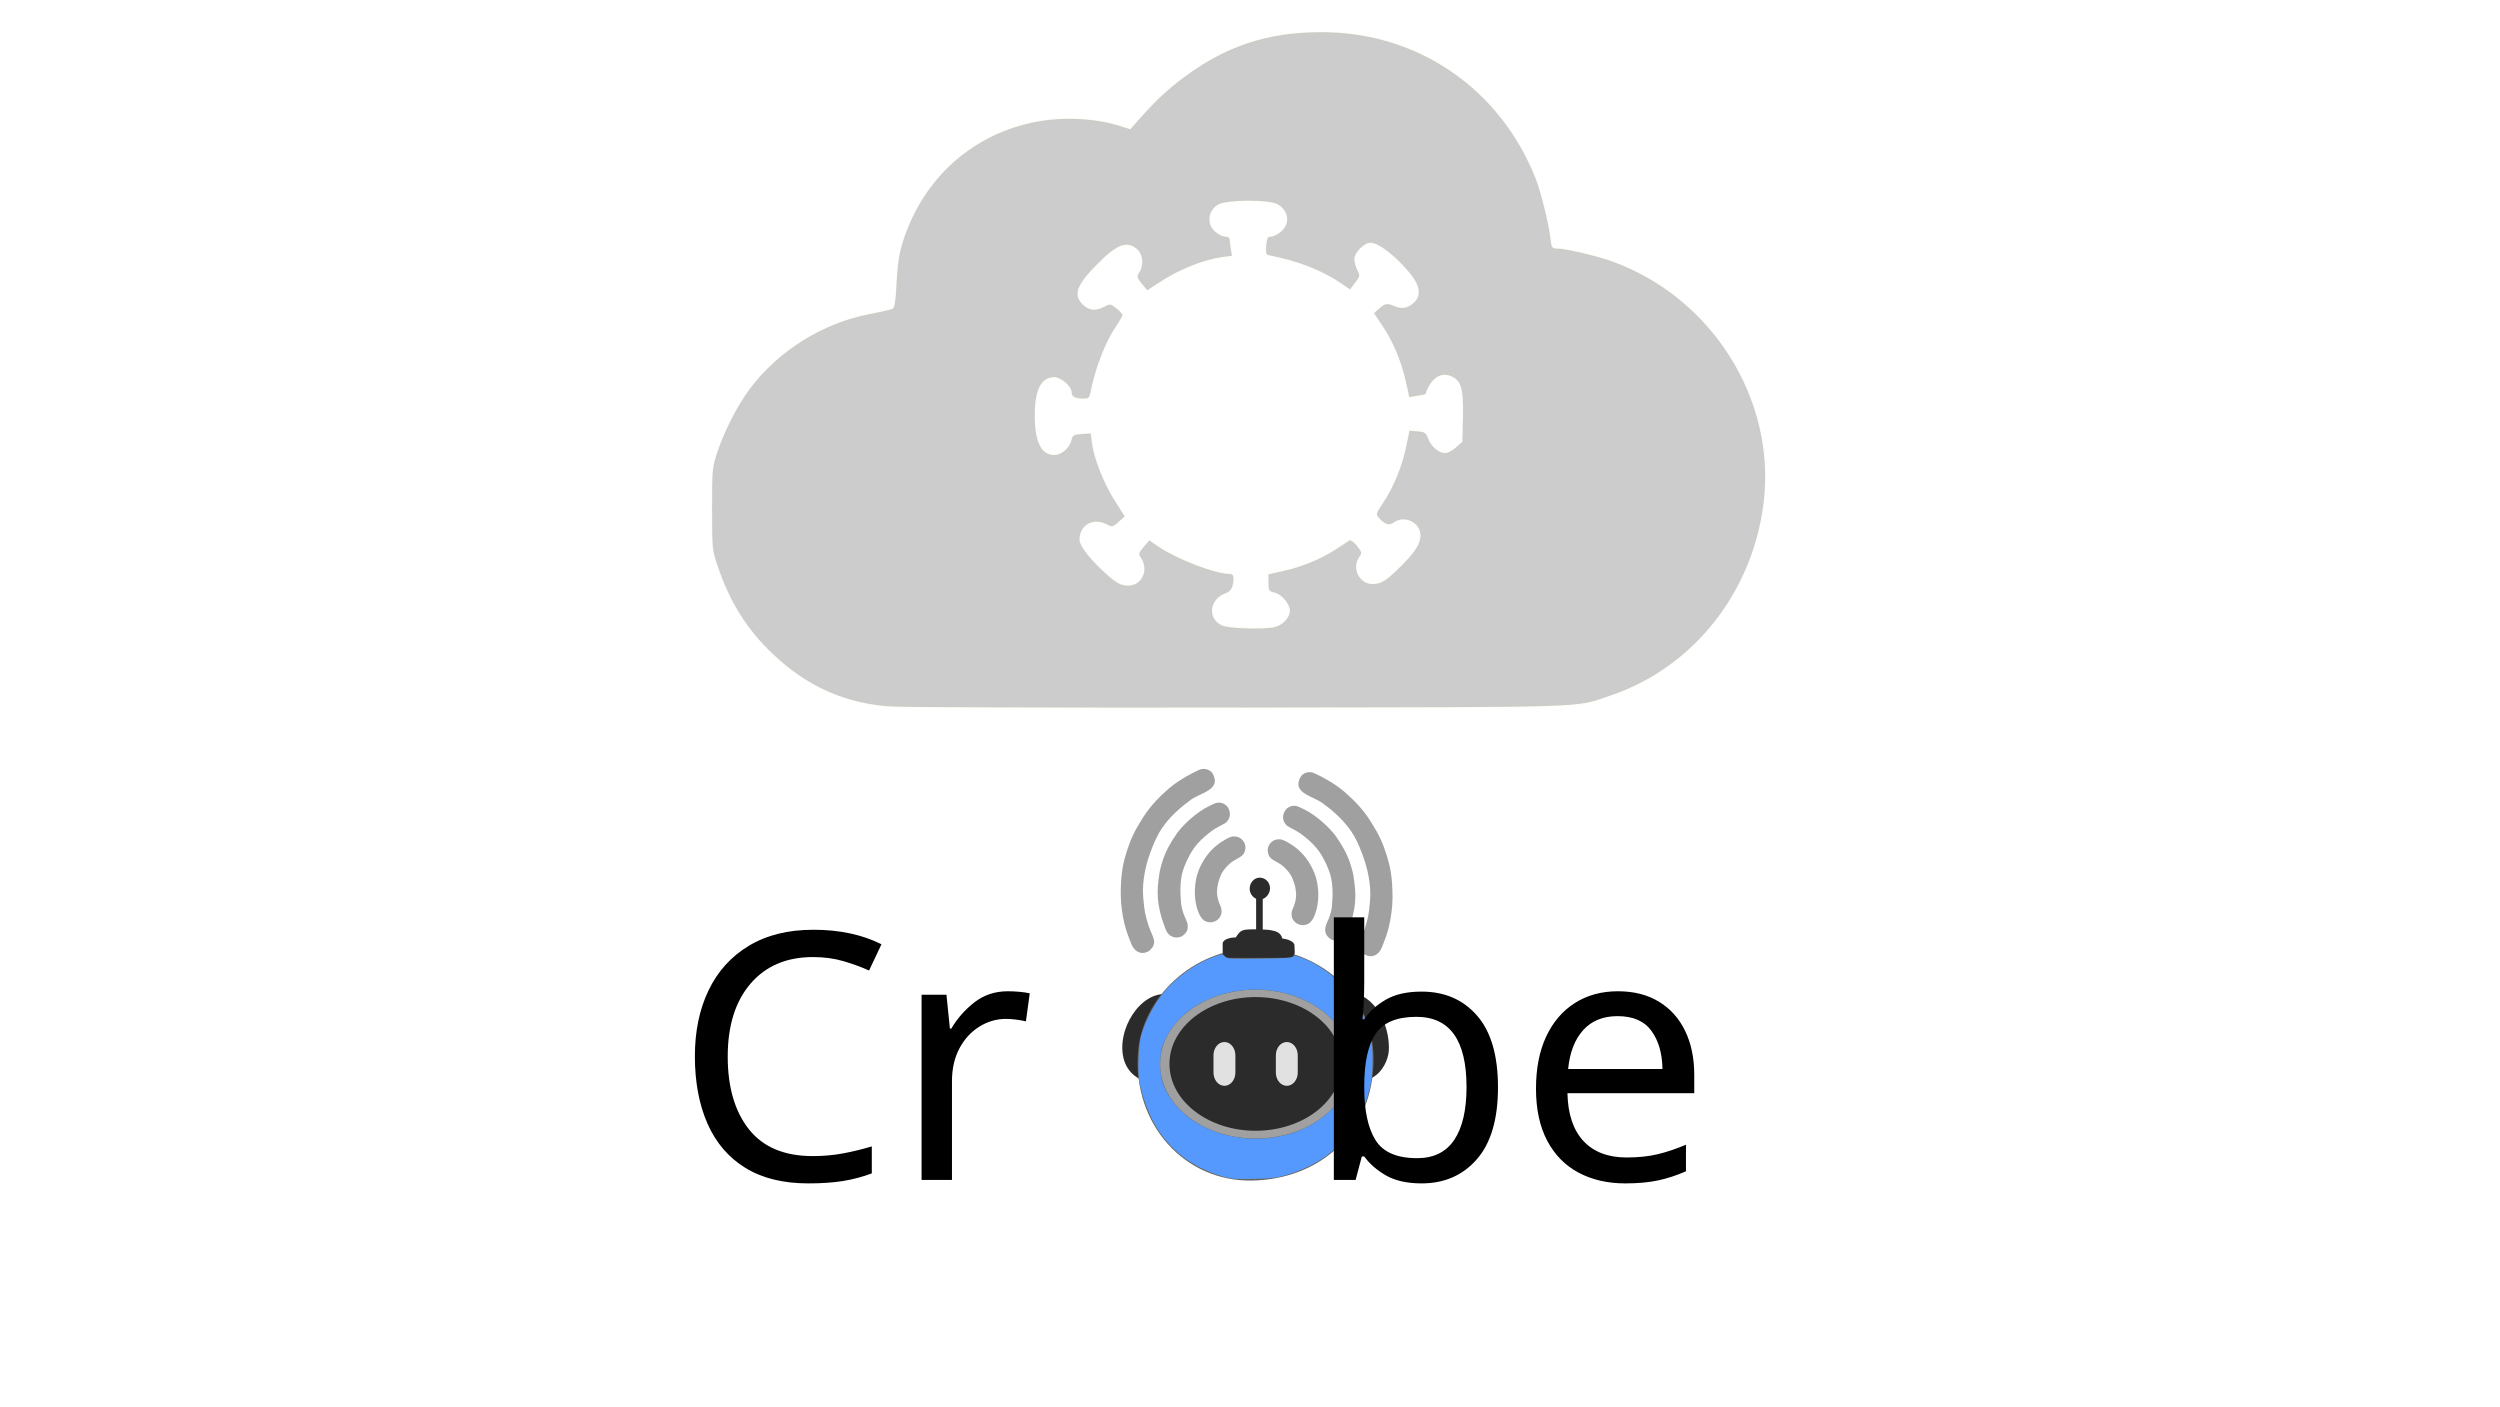
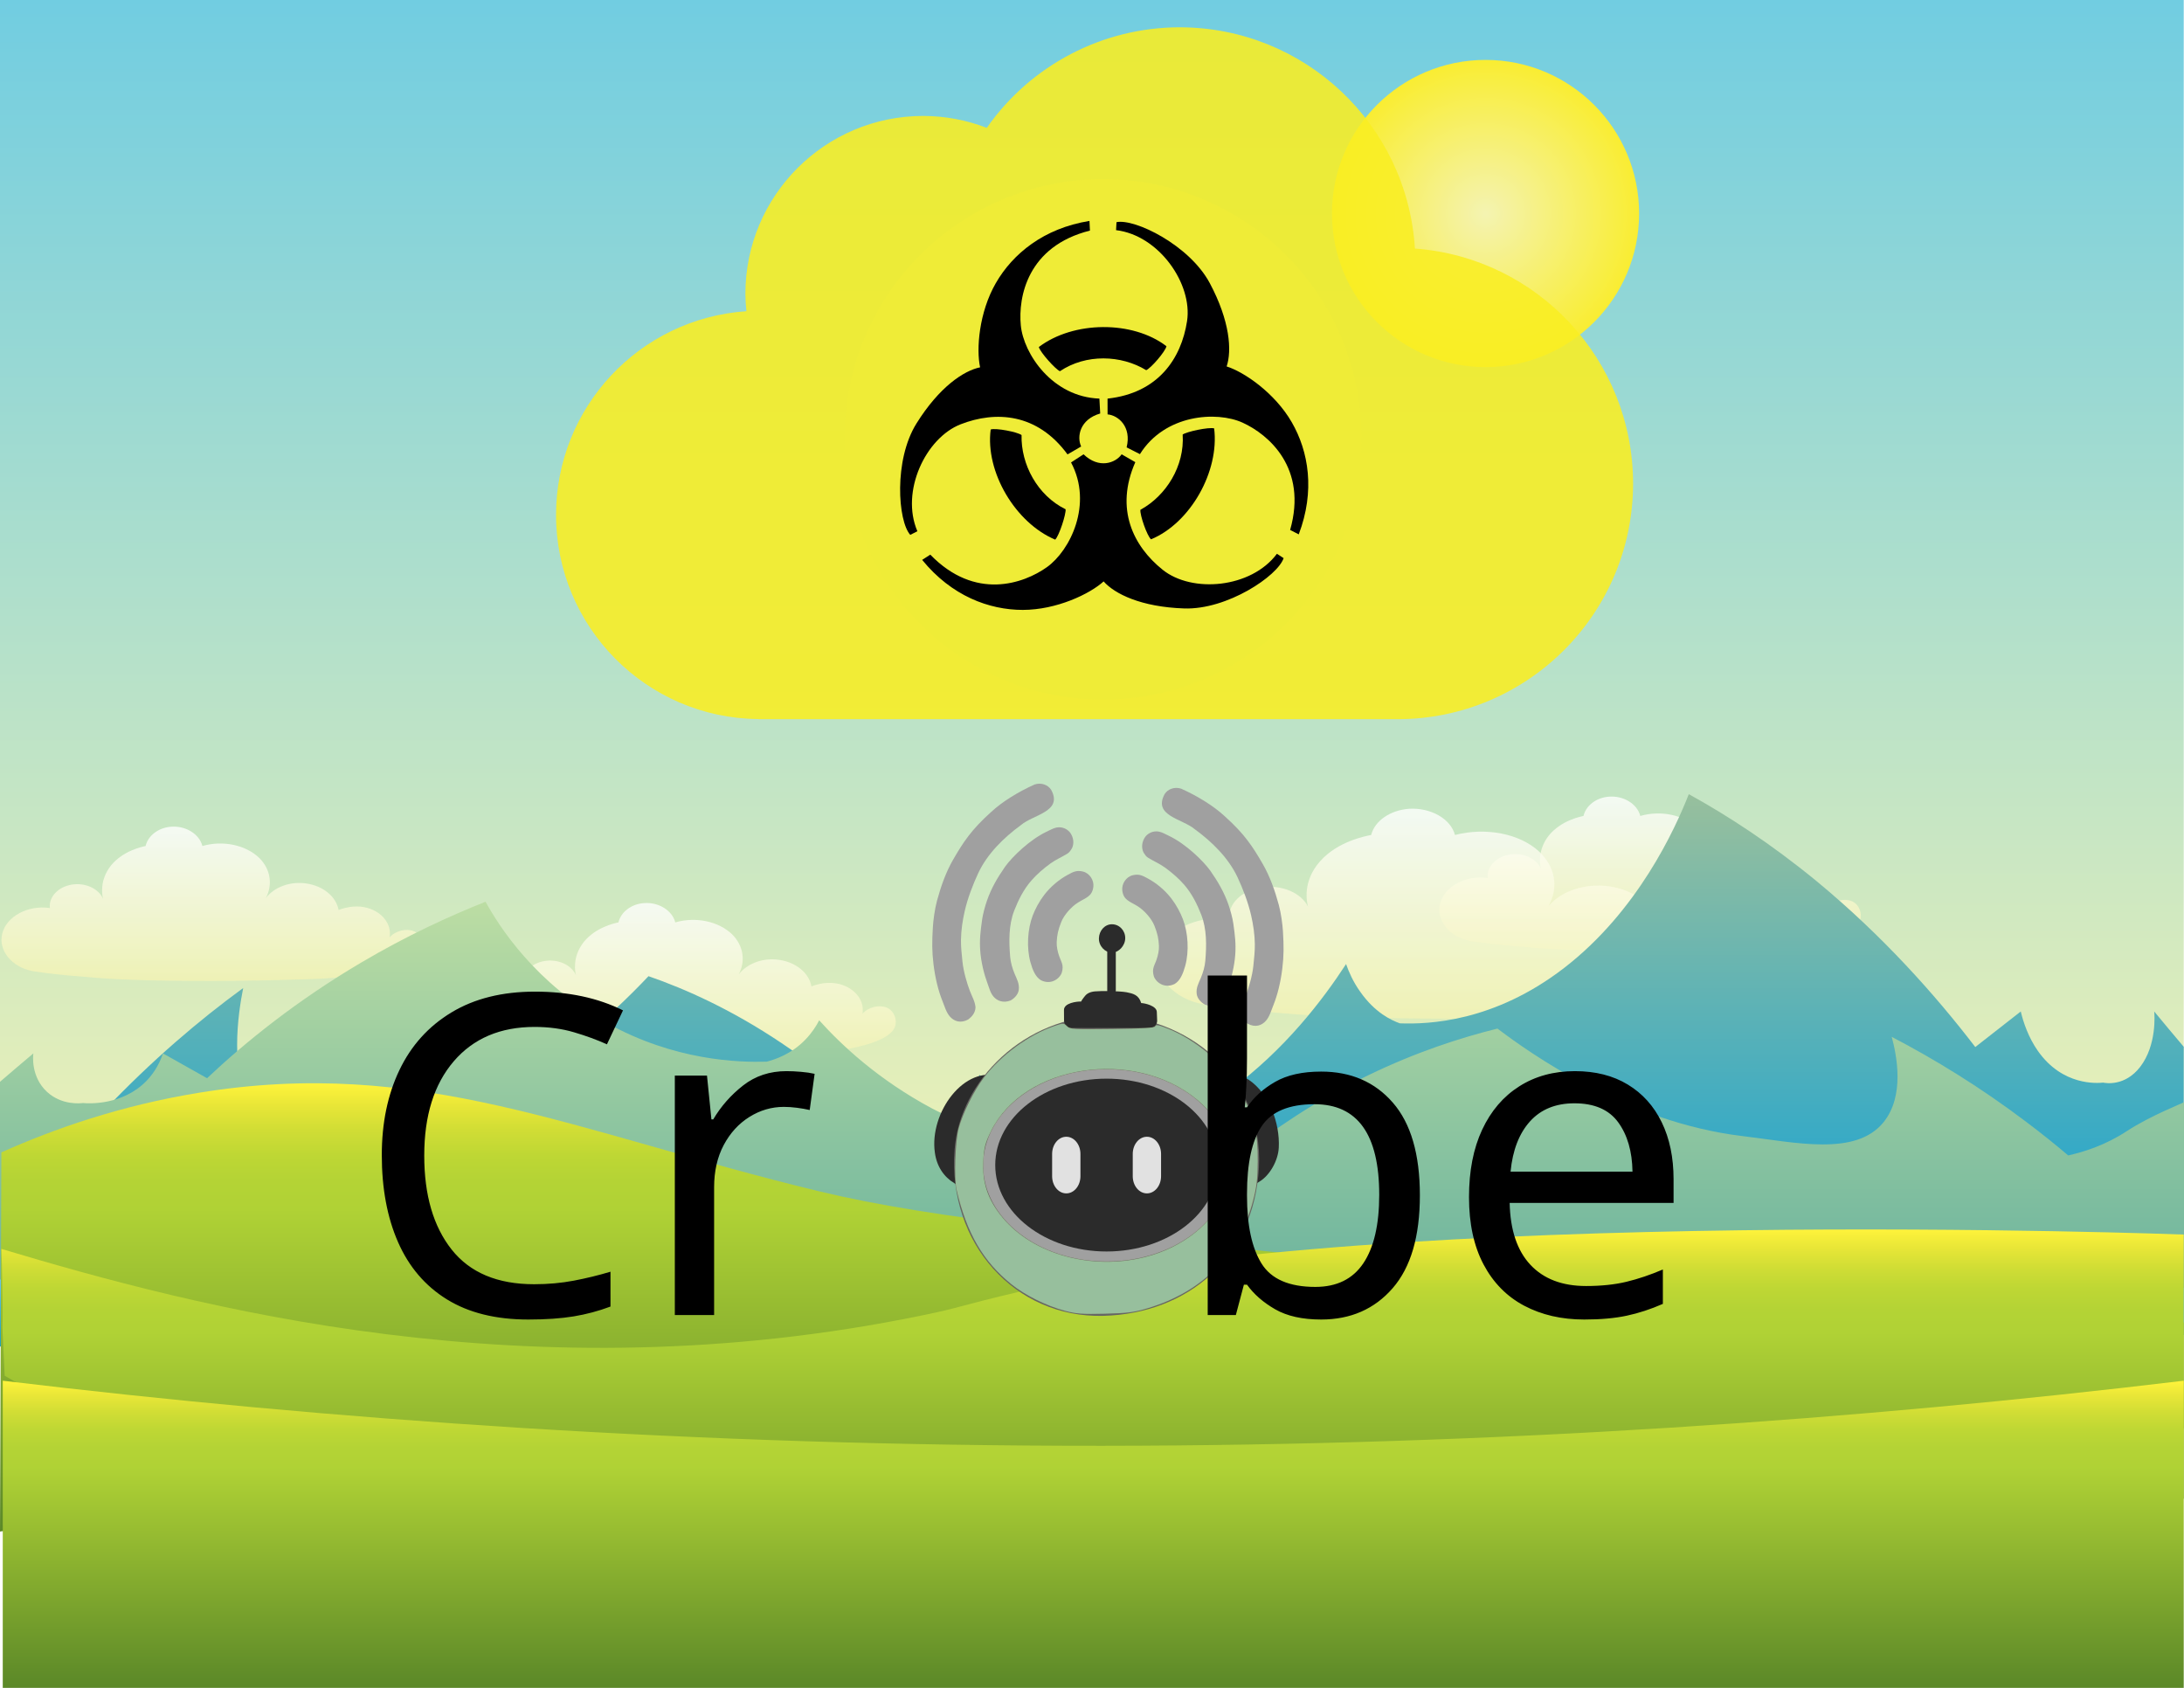
- <svg xmlns="http://www.w3.org/2000/svg" xmlns:xlink="http://www.w3.org/1999/xlink" width="1920mm" height="1080mm" viewBox="0 0 1920 1080" version="1.1" id="svg8">
+ <svg xmlns="http://www.w3.org/2000/svg" xmlns:ns1="http://www.openswatchbook.org/uri/2009/osb" xmlns:xlink="http://www.w3.org/1999/xlink" width="1297.642mm" height="1002.761mm" viewBox="0 0 1297.642 1002.761" version="1.1" id="svg8">
  <defs id="defs2">
+     <linearGradient id="linearGradient7418" ns1:paint="solid">
+       <stop style="stop-color:#f9dd23;stop-opacity:1;" offset="0" id="stop7416" />
+     </linearGradient>
+     <linearGradient id="linearGradient6847" ns1:paint="solid">
+       <stop style="stop-color:#f9ba23;stop-opacity:1;" offset="0" id="stop6845" />
+     </linearGradient>
    <linearGradient id="linearGradient1487">
      <stop style="stop-color:#f7f7f7;stop-opacity:1" offset="0" id="stop1483" />
      <stop style="stop-color:#f2f2f2;stop-opacity:1" offset="1" id="stop1485" />
    </linearGradient>
    <linearGradient xlink:href="#linearGradient1487" id="linearGradient1489" x1="984.693" y1="297" x2="984.693" y2="-783" gradientUnits="userSpaceOnUse" gradientTransform="translate(777.6015,706.6252)" />
    <clipPath id="clipPath4876" clipPathUnits="userSpaceOnUse">
      <path id="path4874" d="M 0,646.014 H 860.943 V 0 H 0 Z" />
    </clipPath>
+     <linearGradient id="t" x1="396" x2="396" y1="-0.027" y2="455.97" gradientUnits="userSpaceOnUse">
+       <stop stop-color="#71CDE1" offset="0" id="stop4" />
+       <stop stop-color="#F4F3B4" offset=".995" id="stop6" />
+     </linearGradient>
+     <radialGradient id="u" cx="421.29" cy="280.68" r="55.708" gradientUnits="userSpaceOnUse" gradientTransform="translate(117.4791,-203.2754)">
+       <stop stop-color="#F4F3B0" offset=".01" id="stop11" />
+       <stop stop-color="#F9ED32" offset="1" id="stop13" />
+     </radialGradient>
+     <linearGradient id="v" x1="217.2" x2="217.2" y1="110.88" y2="263" gradientUnits="userSpaceOnUse">
+       <stop stop-color="#fff" offset="0" id="stop18" />
+       <stop stop-color="#F4F3B4" offset=".995" id="stop20" />
+     </linearGradient>
+     <linearGradient id="w" x1="663.58" x2="663.58" y1="29.877" y2="105.94" gradientUnits="userSpaceOnUse">
+       <stop stop-color="#fff" offset="0" id="stop25" />
+       <stop stop-color="#F4F3B4" offset=".995" id="stop27" />
+     </linearGradient>
+     <linearGradient id="x" x1="-1324.2" x2="-1324.2" y1="55.877" y2="121.97" gradientTransform="matrix(-1.1403,0,0,1,-954.1,0)" gradientUnits="userSpaceOnUse">
+       <stop stop-color="#fff" offset="0" id="stop32" />
+       <stop stop-color="#F4F3B4" offset=".995" id="stop34" />
+     </linearGradient>
+     <linearGradient id="y" x1="248.47" x2="248.47" y1="327.54" y2="383.57" gradientUnits="userSpaceOnUse">
+       <stop stop-color="#fff" offset="0" id="stop39" />
+       <stop stop-color="#F4F3B4" offset=".995" id="stop41" />
+     </linearGradient>
+     <linearGradient id="z" x1="77" x2="77" y1="299.9" y2="355.93" gradientUnits="userSpaceOnUse">
+       <stop stop-color="#fff" offset="0" id="stop46" />
+       <stop stop-color="#F4F3B4" offset=".995" id="stop48" />
+     </linearGradient>
+     <linearGradient id="aa" x1="598.53" x2="598.53" y1="288.94" y2="344.97" gradientUnits="userSpaceOnUse">
+       <stop stop-color="#fff" offset="0" id="stop53" />
+       <stop stop-color="#F4F3B4" offset=".995" id="stop55" />
+     </linearGradient>
+     <linearGradient id="ab" x1="532.94" x2="532.94" y1="293.3" y2="369.36" gradientUnits="userSpaceOnUse">
+       <stop stop-color="#fff" offset="0" id="stop60" />
+       <stop stop-color="#F4F3B4" offset=".995" id="stop62" />
+     </linearGradient>
+     <linearGradient id="o" x1="-1296.1" x2="-1296.1" y1="287.97" y2="488.35" gradientTransform="matrix(-1,0,0,1,-900.14,0)" gradientUnits="userSpaceOnUse">
+       <stop stop-color="#97BF9D" offset=".005" id="stop67" />
+       <stop stop-color="#009EDD" offset="1" id="stop69" />
+     </linearGradient>
+     <linearGradient id="p" x1="396" x2="396" y1="326.97" y2="466.96" gradientUnits="userSpaceOnUse">
+       <stop stop-color="#BCDDA3" offset="0" id="stop74" />
+       <stop stop-color="#6CB49E" offset="1" id="stop76" />
+     </linearGradient>
+     <linearGradient id="q" x1="396" x2="396" y1="392.83" y2="555.35" gradientUnits="userSpaceOnUse">
+       <stop stop-color="#FFF33B" offset="0" id="stop81" />
+       <stop stop-color="#E8E637" offset=".05" id="stop83" />
+       <stop stop-color="#D0DD35" offset=".105" id="stop85" />
+       <stop stop-color="#BED734" offset=".162" id="stop87" />
+       <stop stop-color="#B4D335" offset=".219" id="stop89" />
+       <stop stop-color="#B0D235" offset=".281" id="stop91" />
+       <stop stop-color="#5B8828" offset="1" id="stop93" />
+     </linearGradient>
+     <linearGradient id="r" x1="396.26" x2="396.26" y1="445.86" y2="578.58" gradientUnits="userSpaceOnUse">
+       <stop stop-color="#FFF33B" offset="0" id="stop98" />
+       <stop stop-color="#E8E637" offset=".05" id="stop100" />
+       <stop stop-color="#D0DD35" offset=".105" id="stop102" />
+       <stop stop-color="#BED734" offset=".162" id="stop104" />
+       <stop stop-color="#B4D335" offset=".219" id="stop106" />
+       <stop stop-color="#B0D235" offset=".281" id="stop108" />
+       <stop stop-color="#5B8828" offset="1" id="stop110" />
+     </linearGradient>
+     <linearGradient id="s" x1="396.5" x2="396.5" y1="500.68" y2="612.03" gradientUnits="userSpaceOnUse">
+       <stop stop-color="#FFF33B" offset="0" id="stop115" />
+       <stop stop-color="#E8E637" offset=".05" id="stop117" />
+       <stop stop-color="#D0DD35" offset=".105" id="stop119" />
+       <stop stop-color="#BED734" offset=".162" id="stop121" />
+       <stop stop-color="#B4D335" offset=".219" id="stop123" />
+       <stop stop-color="#B0D235" offset=".281" id="stop125" />
+       <stop stop-color="#5B8828" offset="1" id="stop127" />
+     </linearGradient>
+     <linearGradient xlink:href="#o" id="linearGradient7478" x1="3302.546" y1="3096.662" x2="3985.995" y2="3096.662" gradientUnits="userSpaceOnUse" />
  </defs>
-   <g id="layer1" transform="translate(0,783)">
+   <g id="layer1" transform="translate(-306.8207,658.0637)">
+     <g id="g7209" transform="matrix(1.63823,0,0,1.63823,306.8207,-658.0637)">
+       <rect id="rect7063" height="456" width="792" class="st0" x="0" y="0" style="fill:url(#t)" />
+       <circle id="circle7070" r="55.7" cy="77.425" cx="538.779" class="st3" style="fill:url(#u)" />
+       <path id="path7098" d="m 183.5,379.9 c -7.7,-1.4 -12.7,-7.5 -11.2,-13.6 1.5,-6.2 9.3,-10.5 17.3,-9.3 -0.5,-4 3,-7.7 7.9,-8.5 4.9,-0.8 9.8,1.4 11.4,5.2 -0.3,-1.1 -1.5,-6.7 2.9,-12.2 4.4,-5.3 11.1,-6.7 12.5,-7 0.9,-3.8 4.7,-6.7 9.3,-7 5.2,-0.4 10.2,2.6 11.3,7 7.6,-2.2 15.9,-0.3 20.7,4.4 4,4 4.9,9.6 2.3,14.5 3.1,-4.1 9,-6.2 14.8,-5.3 6,0.9 10.7,4.7 11.6,9.6 0.3,-0.1 6.5,-2.8 12.5,0 4.3,2 6.7,5.9 6,9.9 2.3,-2.5 6.1,-3.3 8.8,-2.2 2.7,1.1 3.9,4.5 3,6.9 -3.3,9.3 -38.7,10.4 -38.7,10.4 0,0 -22.5,0.9 -45.9,0.7 -22.2,-0.1 -33.3,-1 -38,-1.5 -7.6,-0.5 -14,-1.4 -18.5,-2 z" class="st7" style="opacity:0.79;fill:url(#y)" />
+       <path id="path7105" d="m 12,352.2 c -7.7,-1.4 -12.7,-7.5 -11.2,-13.6 1.5,-6.2 9.3,-10.5 17.3,-9.3 -0.5,-4 3,-7.7 7.9,-8.5 4.9,-0.8 9.8,1.4 11.4,5.2 -0.3,-1.1 -1.5,-6.7 2.9,-12.2 4.4,-5.3 11.1,-6.7 12.5,-7 0.9,-3.8 4.7,-6.7 9.3,-7 5.2,-0.4 10.2,2.6 11.3,7 7.6,-2.2 15.9,-0.3 20.7,4.4 4,4 4.9,9.6 2.3,14.5 3.1,-4.1 9,-6.2 14.8,-5.3 6,0.9 10.7,4.7 11.6,9.6 0.3,-0.1 6.5,-2.8 12.5,0 4.3,2 6.7,5.9 6,9.9 2.3,-2.5 6.1,-3.3 8.8,-2.2 2.7,1.1 3.9,4.5 3,6.9 -3.3,9.3 -38.7,10.4 -38.7,10.4 0,0 -22.5,0.9 -45.9,0.7 -22.2,-0.1 -33.3,-1 -38,-1.5 -7.6,-0.5 -14,-1.3 -18.5,-2 z" class="st8" style="opacity:0.79;fill:url(#z)" />
+       <path id="path7112" d="m 533.5,341.3 c -7.7,-1.4 -12.7,-7.5 -11.2,-13.6 1.5,-6.2 9.3,-10.5 17.3,-9.3 -0.5,-4 3,-7.7 7.9,-8.5 4.9,-0.8 9.8,1.4 11.4,5.2 -0.3,-1.1 -1.5,-6.7 2.9,-12.2 4.4,-5.3 11.1,-6.7 12.5,-7 0.9,-3.8 4.7,-6.7 9.3,-7 5.2,-0.4 10.2,2.6 11.3,7 7.6,-2.2 15.9,-0.3 20.7,4.4 4,4 4.9,9.6 2.3,14.5 3.1,-4.1 9,-6.2 14.8,-5.3 6,0.9 10.7,4.7 11.6,9.6 0.3,-0.1 6.5,-2.8 12.5,0 4.3,2 6.7,5.9 6,9.9 2.3,-2.5 6.1,-3.3 8.8,-2.2 2.7,1.1 3.9,4.5 3,6.9 -3.3,9.3 -38.7,10.4 -38.7,10.4 0,0 -22.5,0.9 -45.9,0.7 -22.2,-0.1 -33.3,-1 -38,-1.5 -7.6,-0.5 -13.9,-1.4 -18.5,-2 z" class="st9" style="opacity:0.79;fill:url(#aa)" />
+       <path id="path7119" d="m 437,364.3 c -11.4,-1.9 -18.7,-10.2 -16.6,-18.4 2.2,-8.5 13.7,-14.2 25.5,-12.6 -0.7,-5.4 4.4,-10.4 11.6,-11.5 7.2,-1.1 14.4,1.9 16.9,7 -0.4,-1.5 -2.2,-9.1 4.4,-16.5 6.4,-7.2 16.4,-9.1 18.5,-9.5 1.3,-5.2 7,-9 13.7,-9.5 7.7,-0.5 15.1,3.5 16.7,9.5 11.2,-2.9 23.5,-0.5 30.5,6 5.9,5.5 7.2,13.1 3.4,19.8 4.6,-5.5 13.3,-8.4 21.9,-7.2 8.9,1.2 15.8,6.4 17.1,13 0.4,-0.2 9.6,-3.8 18.5,0 6.3,2.7 9.8,8 8.9,13.5 3.4,-3.4 9.1,-4.5 13,-3 4.1,1.5 5.8,6.1 4.5,9.4 -4.9,12.6 -57.1,14.1 -57.2,14.1 0,0 -33.1,1.2 -67.7,1 -32.7,-0.2 -49.1,-1.4 -56.1,-2 -11.4,-1 -20.8,-2.2 -27.5,-3.1 z" class="st10" style="opacity:0.79;fill:url(#ab)" />
+       <path id="path7126" d="m 792,379.6 c -3.6,-4.3 -7.2,-8.5 -10.7,-12.8 0.1,1 1,12.2 -5.1,20.1 -5.5,7.1 -12.4,5.9 -13.4,5.7 -2.1,0.2 -14.7,1.3 -23.7,-11.5 -3.5,-5 -5.3,-10.5 -6.2,-14.3 l -16.5,12.9 C 702,360.9 682.9,339.4 658.8,319.5 642.2,305.9 626.5,295.7 612.5,288 c -5,12.7 -18.5,42.4 -45.2,63 -25.4,19.6 -49.2,20.5 -59.6,20.1 -3.1,-1.1 -9.1,-3.9 -14.4,-11.5 -2.5,-3.5 -4.1,-7.1 -5.1,-10 -8.4,12.9 -22.1,31 -42.2,45.8 -24,17.8 -75.9,27.1 -82.3,20.1 -8.6,-9.6 -8.3,-24.2 -8.2,-25.8 -8.2,10 -16.5,20.1 -24.7,30.1 -11.7,-13.1 -27.4,-28.2 -47.3,-41.5 -18,-12.1 -34.7,-19.6 -48.3,-24.3 -11.8,12.5 -48.1,48.7 -91.5,55.9 -19.7,3.3 -42.1,10.5 -52.4,-7.2 -8.1,-13.7 -5,-34.9 -3.1,-44.4 -15.9,11.6 -33,26.1 -50.4,44.4 -5.4,5.7 -10.6,11.5 -15.4,17.2 -5.9,-1.8 -22,-12.7 -22,-12.7 L 0,488.3 c 0,0 525.6,-2.8 792,-4.2" class="st11" style="fill:url(#o)" />
+       <path id="path7133" d="m 0,392.3 c 4,-3.4 8,-6.9 12.1,-10.3 -0.1,0.7 -1,8.5 5,14 5.4,4.9 12.1,4.1 13,4 2.1,0.2 14.3,0.9 23,-8 3.4,-3.5 5.1,-7.3 6,-10 5.3,3 10.7,6 16,9 14,-13.2 32.6,-28.2 56,-42 16.1,-9.5 31.4,-16.6 45,-22 4.9,8.9 18,29.6 44,44 24.7,13.7 47.8,14.3 58,14 3,-0.8 8.9,-2.7 14,-8 2.4,-2.5 4,-5 5,-7 8.1,9 21.5,21.6 41,32 23.3,12.4 73.8,19 80,14 8.3,-6.7 8,-16.9 8,-18 l 24,21 c 11.4,-9.1 26.7,-19.7 46,-29 17.5,-8.5 33.7,-13.7 47,-17 11.5,8.7 46.8,34 89,39 19.2,2.3 40.9,7.4 51,-5 7.8,-9.6 4.8,-24.3 3,-31 15.5,8.1 32.1,18.2 49,31 5.3,4 10.3,8 15,12 5.8,-1.3 13.5,-3.7 21.4,-8.9 8.4,-5.5 20.5,-10.2 20.6,-10.4 V 467 L 0,464" class="st12" style="fill:url(#p)" />
+       <path id="path7150" d="m 0.5,417.9 c 19.2,-8.6 43.3,-17 71.5,-21.6 80.5,-13.2 135.5,14 225,35.7 42.3,10.2 100.2,15.8 216,27 123,11.9 279,20.6 279,20.6 V 518 c 0,0 -779.3,34.2 -792,37.4 z" class="st13" style="fill:url(#q)" />
+       <path id="path7167" d="m 0.5,452.9 c 69.9,20.9 191.2,53.6 334,24.1 15.1,-3.1 9.9,-2.6 37,-9 C 503,436.8 792,447.7 792,447.7 c 0,0 0,96.5 0,95.8 C 792,542.8 254.7,647.4 1.7,498.9 0.1,465.7 1.5,495.7 0.7,459 0.6,457.1 0.6,455.1 0.5,452.9 Z" class="st14" style="fill:url(#r)" />
+       <path id="path7184" d="M 792,500.7 C 675.4,514.7 543.9,524.2 399.8,524.3 253.1,524.4 119.3,514.9 1,500.7 v 111.4 h 791 z" class="st15" style="fill:url(#s)" />
+     </g>
    <g id="g1397" transform="matrix(0.3927828,0,0,0.3927828,588.0226,61.04827)">
      <g transform="matrix(0.1547204,0,0,0.1547204,-1965.545,-1489.545)" id="g30134-5">
        <g transform="translate(-282.0339,-846.1017)" id="g7993-0">
          <path style="opacity:1;fill:#2b2b2b;fill-opacity:1;stroke:none;stroke-width:8.682;stroke-opacity:1" d="m 18455.213,9844.582 c -82.76,310.187 -356.177,508.274 -610.692,442.441 -57.927,-14.984 -105.371,-50.358 -155.775,-80.386 -101.057,-60.209 -171.514,-163.092 -189.806,-297.399 -56.689,-391.014 290.366,-866.495 642.554,-742.771 253.727,68.809 396.481,367.927 313.719,678.114 z" id="path3377-2" />
          <path id="path3380-4" d="m 19906.837,9823.551 c 82.761,314.595 356.179,515.496 610.693,448.727 57.927,-15.196 105.371,-51.073 155.775,-81.528 101.058,-61.064 181.761,-205.384 187.985,-332.574 11.782,-240.739 -95.675,-529.04 -292.644,-661.214 -105.065,-70.504 -236.501,-72.95 -359.012,-29.299 -253.726,69.787 -385.558,341.294 -302.797,655.889 z" style="opacity:1;fill:#2b2b2b;fill-opacity:1;stroke:none;stroke-width:8.744;stroke-opacity:1" />
          <path style="opacity:1;fill:#656565;fill-opacity:1;stroke:none;stroke-width:6.02;stroke-opacity:1" d="m 20667.155,10050.429 c -44.449,885.196 -698.73,1431.765 -1521.395,1453.266 -866.225,22.641 -1522.506,-713.986 -1454.453,-1623.199 50.891,-679.923 686.003,-1304.439 1480.201,-1311.655 777.709,-7.066 1540.569,586.993 1495.647,1481.588 z" id="path3374-7" />
          <ellipse ry="939.946" rx="1206.935" cy="10032.331" cx="19177.752" id="ellipse3411-6" style="opacity:1;fill:#a0a0a0;fill-opacity:1;stroke:none;stroke-width:13.961;stroke-opacity:1" />
          <ellipse style="opacity:1;fill:#2b2b2b;fill-opacity:1;stroke:none;stroke-width:12.57;stroke-opacity:1" id="path3382-9" cx="19177.752" cy="10029.842" rx="1088.73" ry="844.767" />
          <rect style="opacity:1;fill:#2b2b2b;fill-opacity:1;stroke:none;stroke-width:4.11;stroke-opacity:1" id="rect3400-4" width="83.748" height="435.128" x="19184.1" y="7917.925" ry="27.848" />
          <path style="opacity:1;fill:#2b2b2b;fill-opacity:1;stroke:none;stroke-width:8.12;stroke-opacity:1" d="m 18927.228,8431.027 586.358,14.805 c 40.742,1.028 153.002,27.924 155.218,86.342 l 3.218,84.869 c 1.53,40.316 -32.479,72.825 -72.824,72.825 h -764.659 c -40.346,0 -72.574,-32.48 -72.826,-72.825 l -0.645,-103.535 c -0.427,-68.629 125.408,-83.509 166.159,-82.48 z" id="rect3402-7" />
          <path style="opacity:1;fill:#2b2b2b;fill-opacity:1;stroke:none;stroke-width:7.596;stroke-opacity:1" d="m 19064.304,8331.94 c 38.114,-2.97 80.889,-3.477 123.895,-3.419 40.287,0.056 79.36,2.02 113.571,4.344 26.245,1.783 53.645,4.086 70.627,7.482 62.747,12.55 118.95,24.329 143.448,104.554 0,32.276 -52.376,67.271 -84.652,67.271 h -422.889 c -32.276,0 -29.785,-43.065 -58.261,-58.26 l -19.116,-10.201 c -8.174,-4.361 1.232,-23.331 19.973,-47.141 10.272,-13.05 22.073,-30.101 38.288,-41.065 21.073,-14.247 48.497,-21.492 75.116,-23.566 z" id="rect3405-7" />
          <path style="opacity:1;fill:#2b2b2b;fill-opacity:1;stroke:none;stroke-width:8.794;stroke-opacity:1" d="m 19359.953,7812.008 c -0.694,75.623 -65.864,141.621 -131.022,141.42 -63.147,-0.196 -128.249,-62.272 -126.172,-140.454 2.003,-75.386 57.176,-137.19 127.31,-137.19 72.479,10e-5 130.57,61.025 129.884,136.225 z" id="path3408-8" />
          <path style="opacity:1;fill:#a0a0a0;fill-opacity:1;stroke:none;stroke-width:5.942;stroke-opacity:1" d="m 19434.708,7196.051 c 62.182,-14.713 96.452,5.073 146.939,32.398 81.738,44.24 165.415,112.072 230.124,196.352 49.119,63.976 87.678,137.303 112.309,201.742 50.262,131.497 62.003,313.326 22.34,456.349 -20.227,72.936 -48.109,143.4 -102.848,176.243 -53.552,26.382 -100.451,19.396 -135.369,1.205 -25.256,-13.159 -43.014,-30.185 -58.355,-54.226 -15.433,-24.185 -20.917,-64.737 -16.697,-91.813 4.694,-30.11 19.985,-55.428 31.538,-88.505 15.94,-45.636 26.929,-95.312 24.873,-139.282 -3.156,-67.546 -12.805,-118.233 -44.738,-197.865 -26.793,-66.809 -96.197,-147.031 -163.466,-189.241 -75.086,-47.114 -139.478,-58.023 -150.261,-155.672 -6.766,-61.276 35.116,-131.476 103.611,-147.683 z" id="rect3413-7" />
          <path id="path3416-3" d="m 18944.919,7160.004 c -62.182,-14.713 -96.453,5.073 -146.938,32.398 -81.739,44.24 -165.416,112.072 -230.125,196.352 -49.121,63.976 -87.678,137.303 -112.309,201.742 -50.262,131.497 -62.004,313.326 -22.341,456.349 20.228,72.936 48.109,143.4 102.848,176.243 53.552,26.382 100.452,19.396 135.368,1.205 25.257,-13.159 43.016,-30.185 58.356,-54.226 15.433,-24.185 20.918,-64.737 16.698,-91.813 -4.694,-30.11 -19.985,-55.428 -31.538,-88.505 -15.939,-45.636 -26.93,-95.312 -24.874,-139.282 3.157,-67.546 12.805,-118.233 44.74,-197.865 26.791,-66.809 96.195,-147.031 163.465,-189.241 75.086,-47.114 139.477,-58.023 150.26,-155.672 6.768,-61.276 -35.116,-131.476 -103.61,-147.683 z" style="opacity:1;fill:#a0a0a0;fill-opacity:1;stroke:none;stroke-width:5.942;stroke-opacity:1" />
          <path style="opacity:1;fill:#a0a0a0;fill-opacity:1;stroke:none;stroke-width:9.148;stroke-opacity:1" d="m 18686.409,6730.432 c -29.839,6.213 -66.383,26.66 -98.38,41.95 -160.625,76.754 -331.289,241.611 -401.795,339.344 -75.579,108.564 -135.67,210.523 -179.111,336.183 -16.949,49.027 -38.804,128.752 -45.993,179.859 -16.726,118.913 -26.307,198.352 -19.017,303.983 7.919,114.751 39.094,235.974 69.865,318.028 17.621,46.986 28.806,96.679 60.698,133.589 35.196,40.736 93.505,65.2 166.146,37.48 37.673,-20.697 74.824,-59.555 80.282,-103.843 7.514,-60.951 -18.598,-104.776 -40.171,-156.122 -21.923,-52.175 -39.413,-111.823 -44.085,-167.87 -12.53,-150.275 -14.996,-310.142 39.786,-450.636 40.511,-103.902 92.148,-207.155 166.509,-292.672 54.901,-63.139 119.94,-118.915 187.991,-168.369 51.852,-37.682 118.435,-66.403 166.257,-96.627 19.731,-12.47 27.693,-27.691 37.425,-41.334 20.958,-29.378 32.733,-90.983 -3.354,-151.415 -26.805,-44.889 -83.81,-73.863 -143.053,-61.528 z" id="path3418-3" />
          <path id="path3420-1" d="m 19691.403,6770.486 c 29.838,6.213 66.382,26.66 98.379,41.95 160.625,76.754 331.289,241.611 401.795,339.344 75.58,108.564 135.67,210.523 179.112,336.183 16.948,49.027 38.804,128.752 45.991,179.86 16.726,118.913 26.309,198.352 19.018,303.983 -7.92,114.751 -39.094,235.974 -69.865,318.028 -17.621,46.986 -28.806,96.679 -60.697,133.589 -35.197,40.736 -93.507,65.2 -166.147,37.48 -37.674,-20.697 -74.823,-59.555 -80.281,-103.843 -7.514,-60.951 18.597,-104.776 40.17,-156.122 21.924,-52.175 39.413,-111.823 44.085,-167.87 12.53,-150.275 14.995,-310.142 -39.785,-450.636 -40.512,-103.902 -92.149,-207.155 -166.51,-292.671 -54.9,-63.139 -119.94,-118.915 -187.99,-168.369 -51.854,-37.682 -118.435,-66.403 -166.258,-96.627 -19.731,-12.47 -27.692,-27.691 -37.424,-41.335 -20.959,-29.378 -32.734,-90.983 3.353,-151.415 26.805,-44.889 83.811,-73.863 143.054,-61.528 z" style="opacity:1;fill:#a0a0a0;fill-opacity:1;stroke:none;stroke-width:9.148;stroke-opacity:1" />
          <path id="path3422-7" d="m 18474.1,6309.305 c -154.715,69.125 -315.609,166.585 -426.595,270.133 -191.855,172.503 -271.477,293.633 -370.561,465.408 -71.578,124.091 -119.436,261.819 -157.005,400.06 -22.708,83.559 -36.756,194.238 -40.547,256.586 -8.817,145.065 -9.383,239.99 6.195,366.566 16.926,137.503 47.862,259.94 86.507,355.672 22.131,54.818 37.658,113.563 74.123,154.762 40.243,45.469 103.707,68.938 178.432,28.025 38.282,-28.837 69.197,-64.948 71.666,-118.896 -5.215,-58.23 -35.505,-108.416 -55.477,-160.884 -27.548,-72.364 -62.324,-188.514 -72.305,-286.502 -7.168,-70.357 -15.398,-141.055 -14.399,-212.274 1.318,-94.118 15.389,-188.664 36.147,-279.79 29.764,-130.664 82.852,-265.327 131.829,-370.603 88.63,-190.515 250.516,-349.077 418.405,-471.487 122.111,-104.076 410.906,-130.806 295.77,-343.751 -31.684,-51.342 -100.478,-74.01 -162.185,-53.025 z" style="opacity:1;fill:#a0a0a0;fill-opacity:1;stroke:none;stroke-width:10.358;stroke-opacity:1" />
          <path style="opacity:1;fill:#a0a0a0;fill-opacity:1;stroke:none;stroke-width:10.358;stroke-opacity:1" d="m 19907.159,6350.501 c 154.716,69.125 315.61,166.585 426.598,270.133 191.855,172.503 271.474,293.633 370.556,465.408 71.578,124.091 119.437,261.819 157.01,400.06 22.703,83.559 36.752,194.238 40.546,256.586 8.813,145.065 9.381,239.99 -6.198,366.566 -16.926,137.503 -47.858,259.94 -86.504,355.672 -22.135,54.818 -37.658,113.563 -74.123,154.762 -40.244,45.469 -103.71,68.938 -178.436,28.025 -38.281,-28.837 -69.193,-64.948 -71.662,-118.896 5.21,-58.23 35.505,-108.416 55.473,-160.884 27.548,-72.363 62.323,-188.514 72.307,-286.502 7.165,-70.357 15.397,-141.055 14.401,-212.274 -1.318,-94.118 -15.39,-188.664 -36.15,-279.79 -29.763,-130.664 -82.852,-265.327 -131.824,-370.603 -88.637,-190.515 -250.519,-349.077 -418.41,-471.486 -122.108,-104.076 -410.907,-130.806 -295.768,-343.751 31.683,-51.342 100.477,-74.01 162.184,-53.025 z" id="path3424-9" />
        </g>
      </g>
      <g transform="translate(-2.223821,-6.58255)" id="g1375">
        <rect style="fill:#e1e1e1;fill-opacity:1;stroke-width:0.295" id="rect4068" width="42.832" height="85.664" x="999.794" y="-104.883" rx="21.416" ry="25.975" />
        <rect ry="25.975" rx="21.416" y="-104.883" x="877.837" height="85.664" width="42.832" id="rect4070" style="fill:#e1e1e1;fill-opacity:1;stroke-width:0.295" />
      </g>
-       <path style="fill:#5599ff;fill-opacity:1;stroke:#b7a500;stroke-width:4;stroke-opacity:0.033" d="m 3550.847,3415.432 c -41.384,-11.101 -89.106,-34.785 -119.76,-59.438 -63.747,-51.265 -100.499,-114.493 -123.352,-212.213 -5.962,-25.495 -3.062,-109.664 4.766,-138.336 9.264,-33.928 33.969,-83.725 55.961,-112.797 38.85,-51.358 101.439,-97.132 160.054,-117.056 18.902,-6.425 20.088,-6.391 27.251,0.772 6.968,6.968 14.057,7.405 101.956,6.285 68.29,-0.87 94.903,-2.517 96.041,-5.94 1.193,-3.588 5.221,-3.449 16.614,0.57 75.449,26.62 147.756,89.859 181.991,159.167 25.166,50.947 31.953,81.649 31.615,142.999 -0.221,40.009 -2.3,57.738 -10.406,88.727 -31.953,122.152 -112.529,204.279 -237.045,241.61 -30.132,9.034 -45.02,10.932 -95.684,12.197 -50.732,1.268 -64.634,0.256 -90,-6.548 z m 180,-120.606 c 85.271,-21.497 153.228,-75.792 180.335,-144.079 28.114,-70.824 2.624,-154.989 -63.441,-209.483 -141.777,-116.945 -388.674,-79.161 -462.632,70.799 -12.735,25.821 -15.428,35.877 -17.195,64.207 -3.184,51.041 9.793,89.834 43.619,130.381 68.48,82.089 199.714,118.328 319.314,88.176 z" id="path5200" transform="matrix(0.6736123,0,0,0.6736123,-1497.068,-2148.893)" />
+       <path style="opacity:1;fill:url(#linearGradient7478);fill-opacity:1;stroke:#b7a500;stroke-width:4;stroke-opacity:0.033" d="m 3550.847,3415.432 c -41.384,-11.101 -89.106,-34.785 -119.76,-59.438 -63.747,-51.265 -100.499,-114.493 -123.352,-212.213 -5.962,-25.495 -3.062,-109.664 4.766,-138.336 9.264,-33.928 33.969,-83.725 55.961,-112.797 38.85,-51.358 101.439,-97.132 160.054,-117.056 18.902,-6.425 20.088,-6.391 27.251,0.772 6.968,6.968 14.057,7.405 101.956,6.285 68.29,-0.87 94.903,-2.517 96.041,-5.94 1.193,-3.588 5.221,-3.449 16.614,0.57 75.449,26.62 147.756,89.859 181.991,159.167 25.166,50.947 31.953,81.649 31.615,142.999 -0.221,40.009 -2.3,57.738 -10.406,88.727 -31.953,122.152 -112.529,204.279 -237.045,241.61 -30.132,9.034 -45.02,10.932 -95.684,12.197 -50.732,1.268 -64.634,0.256 -90,-6.548 z m 180,-120.606 c 85.271,-21.497 153.228,-75.792 180.335,-144.079 28.114,-70.824 2.624,-154.989 -63.441,-209.483 -141.777,-116.945 -388.674,-79.161 -462.632,70.799 -12.735,25.821 -15.428,35.877 -17.195,64.207 -3.184,51.041 9.793,89.834 43.619,130.381 68.48,82.089 199.714,118.328 319.314,88.176 z" id="path5200" transform="matrix(0.6736123,0,0,0.6736123,-1497.068,-2148.893)" />
    </g>
    <flowRoot xml:space="preserve" id="flowRoot4828" style="font-style:normal;font-weight:normal;font-size:40px;line-height:1.25;font-family:sans-serif;letter-spacing:0px;word-spacing:0px;fill:#000000;fill-opacity:1;stroke:none" transform="matrix(0.2645833,0,0,0.2645833,0,-783)">
      <flowRegion id="flowRegion4830">
        <rect id="rect4832" width="7051.494" height="2964.018" x="31.871" y="599.966" />
      </flowRegion>
      <flowPara id="flowPara4834" />
    </flowRoot>
    <text xml:space="preserve" style="font-style:normal;font-variant:normal;font-weight:normal;font-stretch:normal;font-size:265.395px;line-height:1.25;font-family:'Zero Twos';-inkscape-font-specification:'Zero Twos, Normal';font-variant-ligatures:normal;font-variant-caps:normal;font-variant-numeric:normal;font-feature-settings:normal;text-align:start;letter-spacing:0px;word-spacing:0px;writing-mode:lr-tb;text-anchor:start;fill:#000000;fill-opacity:1;stroke:none;stroke-width:6.635" x="517.481" y="123.193" id="text4838">
      <tspan style="font-style:normal;font-variant:normal;font-weight:normal;font-stretch:normal;font-size:265.395px;font-family:'Zero Twos';-inkscape-font-specification:'Zero Twos, Normal';font-variant-ligatures:normal;font-variant-caps:normal;font-variant-numeric:normal;font-feature-settings:normal;text-align:start;writing-mode:lr-tb;text-anchor:start;stroke-width:6.635" x="517.481" y="123.193" id="tspan4850">Cr   be</tspan>
    </text>
    <flowRoot xml:space="preserve" id="flowRoot4852" style="font-style:normal;font-weight:normal;font-size:40px;line-height:1.25;font-family:sans-serif;letter-spacing:0px;word-spacing:0px;fill:#000000;fill-opacity:1;stroke:none" transform="matrix(0.2645833,0,0,0.2645833,0,-783)">
      <flowRegion id="flowRegion4854">
        <rect id="rect4856" width="5340.07" height="282.843" x="1968.585" y="1706.011" />
      </flowRegion>
      <flowPara id="flowPara4858" />
    </flowRoot>
-     <path style="fill:#cccccc;fill-opacity:1;stroke:#b7a500;stroke-width:1.497;stroke-opacity:0.033" d="m 683.861,-240.452 c -34.973,-2.399 -64.075,-15.418 -90.435,-40.458 -19.774,-18.783 -32.71,-39.41 -42.186,-67.267 -4.231,-12.438 -4.328,-13.423 -4.328,-44.153 0,-30.677 0.103,-31.736 4.305,-44.153 5.58,-16.489 15.47,-35.626 24.843,-48.068 21.868,-29.031 55.913,-50.304 91.337,-57.074 8.643,-1.652 16.726,-3.493 17.961,-4.092 1.724,-0.836 2.463,-5.222 3.183,-18.892 1.065,-20.21 2.673,-28.213 8.68,-43.193 18.642,-46.488 59.09,-77.432 108.664,-83.132 17.372,-1.997 38.047,-0.298 53,4.356 l 9.238,2.875 4.781,-5.437 c 13.941,-15.852 22.6,-24.099 35.464,-33.776 32.828,-24.694 64.985,-35.36 106.601,-35.36 73.824,0 137.136,43.33 164.407,112.518 3.917,9.938 9.885,33.931 11.196,45.011 0.951,8.033 1.281,8.608 4.962,8.63 6.645,0.04 30.258,5.509 42.11,9.755 76.873,27.536 126.352,105.948 116.81,185.118 -8.371,69.462 -54.405,127.318 -118.211,148.567 -28.006,9.327 -8.196,8.694 -283.723,9.067 -138.296,0.187 -259.193,-0.191 -268.659,-0.841 z m 294.643,-60.762 c 6.244,-1.249 12.182,-7.404 12.182,-12.628 0,-5.417 -6.354,-12.895 -12.014,-14.138 -4.098,-0.9 -4.45,-1.489 -4.45,-7.443 v -6.466 l 11.316,-2.518 c 14.411,-3.206 29.345,-9.364 40.524,-16.711 4.827,-3.172 9.484,-6.231 10.348,-6.797 0.864,-0.566 3.424,1.292 5.688,4.13 3.842,4.815 3.962,5.38 1.796,8.472 -6.021,8.596 -0.066,20.906 10.114,20.906 6.819,0 10.597,-2.376 22.147,-13.926 10.956,-10.956 14.798,-17.05 14.805,-23.485 0.012,-9.986 -12.154,-15.876 -20.589,-9.968 -3.63,2.543 -6.683,1.607 -11.26,-3.45 -2.539,-2.805 -2.414,-3.244 3.406,-11.96 7.856,-11.765 14.382,-27.762 17.494,-42.889 l 2.493,-12.113 6.222,0.505 c 5.531,0.449 6.426,1.067 8.053,5.567 2.178,6.022 8.184,11.14 13.073,11.14 1.934,0 5.716,-1.964 8.404,-4.364 l 4.888,-4.364 0.434,-19.21 c 0.494,-21.898 -1.378,-28.116 -9.439,-31.344 -8.07,-3.232 -15.562,2.138 -19.444,13.937 -0.055,0.168 -2.854,0.746 -6.219,1.284 l -6.119,0.978 -2.582,-11.761 c -3.374,-15.367 -9.806,-30.738 -17.936,-42.86 l -6.551,-9.768 3.246,-2.917 c 5.251,-4.72 6.389,-4.957 12.177,-2.538 6.164,2.575 10.395,1.818 15.39,-2.754 5.453,-4.991 4.572,-12.762 -2.437,-21.509 -11.033,-13.769 -24.662,-24.456 -31.189,-24.456 -4.899,0 -12.398,7.67 -12.398,12.681 0,2.162 1.034,5.932 2.299,8.377 2.187,4.229 2.107,4.697 -1.649,9.621 l -3.948,5.176 -6.494,-4.468 c -14.677,-10.098 -32.99,-17.276 -55.33,-21.689 -2.587,-0.511 -2.933,-1.548 -2.469,-7.391 0.373,-4.689 1.213,-6.797 2.709,-6.797 4.374,0 10.629,-4.47 12.468,-8.91 2.513,-6.066 -0.188,-12.758 -6.543,-16.21 -6.57,-3.569 -38.416,-3.492 -45.277,0.11 -5.903,3.099 -8.495,9.73 -6.283,16.075 1.547,4.438 7.792,8.935 12.408,8.935 1.276,0 2.327,0.842 2.336,1.871 0.009,1.029 0.418,4.3 0.909,7.269 l 0.893,5.398 -7.463,0.99 c -14.722,1.953 -33.672,9.673 -49.438,20.141 l -8.09,5.372 -4.17,-5.109 c -3.86,-4.73 -4.004,-5.362 -1.94,-8.513 3.685,-5.623 2.869,-14.045 -1.745,-18.014 -7.818,-6.725 -15.559,-3.754 -30.965,11.882 -15.291,15.521 -18.055,22.833 -11.384,30.116 4.664,5.092 10.006,5.96 16.453,2.673 5.323,-2.714 5.379,-2.709 9.978,0.891 2.544,1.991 4.625,4.292 4.625,5.113 0,0.821 -2.062,4.49 -4.583,8.154 -8.493,12.344 -16.255,32.372 -20.105,51.876 -0.663,3.357 -1.613,4.116 -5.152,4.116 -6.343,0 -9.074,-1.434 -9.074,-4.765 0,-4.635 -8.014,-11.698 -13.272,-11.698 -10.103,0 -15.061,9.418 -15.13,28.738 -0.074,20.789 4.886,31.13 14.931,31.13 5.509,0 11.665,-5.118 13.166,-10.945 1.13,-4.386 1.778,-4.806 8.048,-5.218 l 6.819,-0.448 1.023,7.711 c 1.574,11.868 9.12,30.833 17.516,44.023 l 7.596,11.934 -4.675,4.177 c -4.46,3.985 -4.876,4.073 -9.049,1.915 -10.516,-5.438 -20.986,0.45 -20.986,11.803 0,4.315 6.249,12.849 16.666,22.761 10.927,10.397 14.521,12.566 20.823,12.566 10.411,0 15.945,-11.791 9.924,-21.147 -2.14,-3.326 -2.017,-3.864 1.961,-8.575 l 4.245,-5.026 6.978,4.801 c 13.563,9.331 43.664,20.966 54.243,20.966 2.532,0 3.392,0.858 3.377,3.368 -0.04,6.518 -1.818,9.929 -5.923,11.36 -12.765,4.45 -14.335,19.87 -2.545,24.998 4.962,2.158 31.062,2.98 39.711,1.251 z" id="path5293" />
+     <g id="layer1-5" transform="matrix(2.418647,0,0,2.418647,320.8908,-937.086)" style="fill:#f9ee23;fill-opacity:0.878">
+       <path style="color:#000000;clip-rule:nonzero;display:inline;overflow:visible;visibility:visible;opacity:1;isolation:auto;mix-blend-mode:normal;color-interpolation:sRGB;color-interpolation-filters:linearRGB;solid-color:#000000;solid-opacity:1;fill:#f9ee23;fill-opacity:0.878;fill-rule:nonzero;stroke:none;stroke-width:1.003;stroke-linecap:round;stroke-linejoin:round;stroke-miterlimit:4;stroke-dasharray:none;stroke-dashoffset:0;stroke-opacity:1;color-rendering:auto;image-rendering:auto;shape-rendering:auto;text-rendering:auto;enable-background:accumulate" d="m 284.003,122.065 a 57.912,57.912 0 0 0 -47.408,24.703 43.709,43.709 0 0 0 -15.591,-2.928 43.709,43.709 0 0 0 -43.709,43.709 43.709,43.709 0 0 0 0.25,4.256 50.165,50.165 0 0 0 -46.766,50.045 50.165,50.165 0 0 0 49.657,50.139 l -0.022,0.03 h 0.519 156.517 a 57.912,57.912 0 0 0 57.912,-57.912 57.912,57.912 0 0 0 -53.596,-57.695 57.912,57.912 0 0 0 -57.785,-54.342 z" id="path3293" />
+     </g>
+     <g id="g5355" transform="matrix(0.6911284,0,0,0.6911284,808.6438,-550.5932)">
+       <path id="path5323" d="m 465.74,152.57 a 204.77,204.77 0 1 1 -409.53,0 204.77,204.77 0 1 1 409.53,0 z" transform="matrix(1.085,0,0,1.085,-60.987,56.63)" style="fill:#efec37;fill-opacity:1" />
+       <g id="g5337" transform="translate(-84.316,26.767)">
+         <path id="path5325" d="m 209.91,186.93 c 4.324,-1.491 22.96,2.087 26.539,4.771 -0.596,25.197 13.568,51.885 37.87,63.812 0.447,4.175 -5.517,22.663 -8.946,26.091 -34.291,-14.462 -60.234,-58.295 -55.463,-94.674 z" />
+         <path id="path5327" d="m 347.76,281.33 c -3.453,-2.999 -9.672,-20.929 -9.138,-25.369 22.12,-12.082 38.15,-37.692 36.329,-64.702 3.392,-2.475 22.384,-6.555 27.067,-5.299 4.623,36.928 -20.368,81.312 -54.258,95.37 z" />
+         <path id="path5329" d="m 361.018,115.336 c -0.87,4.49 -13.289,18.84 -17.401,20.598 -21.523,-13.115 -51.718,-14.192 -74.198,0.89 -3.839,-1.7 -16.869,-16.107 -18.123,-20.792 29.669,-22.467 80.601,-23.017 109.722,-0.696 z" />
+         <path id="path5331" d="m 279,215.25 10.75,-7 c 13.25,12.75 27.5,7.5 32.75,0 l 11.75,6.75 c -17.75,40.25 -1.75,72.25 23.5,92.5 25.25,20.25 76,16 98.25,-13.75 l 5.75,3.75 c -5,15.25 -48.5,44.5 -85.5,43.25 -37,-1.25 -59.75,-12.5 -69.25,-23.25 -11.75,10.75 -40.5,24.5 -69.5,24.5 -29,0 -61.25,-12 -86.5,-43 l 7,-4.5 c 38.5,39.75 80.25,25 100.25,10.75 C 278.25,291 298,251 279,215.25 Z" />
+         <path id="path5333" d="m 338.21,208.1 -11.438,-5.81 c 4.418,-17.851 -7.254,-27.566 -16.375,-28.362 l -0.029,-13.551 c 43.732,-4.754 63.445,-34.61 68.357,-66.602 4.912,-31.992 -24.143,-73.818 -61.032,-78.213 l 0.372,-6.854 c 15.707,-3.295 62.789,19.753 80.206,52.421 17.417,32.668 19.05,57.994 14.489,71.597 15.186,4.801 41.469,22.824 55.969,47.938 14.5,25.114 20.232,59.045 6.01,96.411 l -7.396,-3.812 c 15.174,-53.217 -18.475,-81.999 -40.815,-92.194 -22.34,-10.195 -66.857,-7.299 -88.318,27.031 z" />
+         <path id="path5335" d="m 303.371,160.359 0.688,12.811 c -17.668,5.099 -20.248,20.065 -16.376,28.361 l -11.721,6.801 c -25.983,-35.496 -61.696,-37.64 -91.856,-25.897 -30.16,11.743 -51.858,57.817 -37.219,91.962 l -6.122,3.104 c -10.707,-11.955 -14.288,-64.253 5.294,-95.671 19.582,-31.418 40.7,-45.494 54.761,-48.346 -3.435,-15.552 -0.968,-47.325 13.531,-72.44 C 228.85,35.929 255.369,14 294.839,7.634 l 0.398,8.312 c -53.674,13.468 -61.776,56.999 -59.436,81.444 2.34,24.445 27.108,61.549 67.57,62.969 z" />
+       </g>
+     </g>
  </g>
+   <style id="style7056" type="text/css">
+ 	.st0{fill:url(#t);}
+ 	.st1{opacity:0.59;}
+ 	.st2{fill:#F1F2F2;}
+ 	.st3{fill:url(#u);}
+ 	.st4{opacity:0.68;fill:url(#v);}
+ 	.st5{opacity:0.82;fill:url(#w);}
+ 	.st6{opacity:0.92;fill:url(#x);}
+ 	.st7{opacity:0.79;fill:url(#y);}
+ 	.st8{opacity:0.79;fill:url(#z);}
+ 	.st9{opacity:0.79;fill:url(#aa);}
+ 	.st10{opacity:0.79;fill:url(#ab);}
+ 	.st11{fill:url(#o);}
+ 	.st12{fill:url(#p);}
+ 	.st13{fill:url(#q);}
+ 	.st14{fill:url(#r);}
+ 	.st15{fill:url(#s);}
+ 	.st16{fill:url(#SVGID_15_);}
+ 	.st17{fill:url(#SVGID_16_);}
+ 	.st18{opacity:0.68;fill:url(#SVGID_17_);}
+ 	.st19{opacity:0.82;fill:url(#SVGID_18_);}
+ 	.st20{opacity:0.92;fill:url(#SVGID_19_);}
+ 	.st21{opacity:0.79;fill:url(#SVGID_20_);}
+ 	.st22{opacity:0.79;fill:url(#SVGID_21_);}
+ 	.st23{opacity:0.79;fill:url(#SVGID_22_);}
+ 	.st24{opacity:0.79;fill:url(#SVGID_23_);}
+ 	.st25{fill:url(#SVGID_24_);}
+ 	.st26{fill:url(#SVGID_25_);}
+ 	.st27{fill:url(#SVGID_26_);}
+ 	.st28{fill:url(#SVGID_27_);}
+ 	.st29{fill:url(#SVGID_28_);}
+ 	.st30{fill:url(#SVGID_29_);}
+ 	.st31{fill:url(#SVGID_30_);}
+ 	.st32{opacity:0.68;fill:url(#SVGID_31_);}
+ 	.st33{opacity:0.82;fill:url(#SVGID_32_);}
+ 	.st34{opacity:0.92;fill:url(#SVGID_33_);}
+ 	.st35{opacity:0.79;fill:url(#SVGID_34_);}
+ 	.st36{opacity:0.79;fill:url(#SVGID_35_);}
+ 	.st37{opacity:0.79;fill:url(#SVGID_36_);}
+ 	.st38{opacity:0.79;fill:url(#SVGID_37_);}
+ 	.st39{fill:url(#SVGID_38_);}
+ 	.st40{fill:url(#SVGID_39_);}
+ 	.st41{fill:url(#SVGID_40_);}
+ 	.st42{fill:url(#SVGID_41_);}
+ 	.st43{fill:url(#SVGID_42_);}
+ 	.st44{fill:url(#SVGID_43_);}
+ 	.st45{fill:url(#SVGID_44_);}
+ 	.st46{opacity:0.68;fill:url(#SVGID_45_);}
+ 	.st47{opacity:0.82;fill:url(#SVGID_46_);}
+ 	.st48{opacity:0.92;fill:url(#SVGID_47_);}
+ 	.st49{opacity:0.79;fill:url(#SVGID_48_);}
+ 	.st50{opacity:0.79;fill:url(#SVGID_49_);}
+ 	.st51{opacity:0.79;fill:url(#SVGID_50_);}
+ 	.st52{opacity:0.79;fill:url(#SVGID_51_);}
+ 	.st53{fill:url(#SVGID_52_);}
+ 	.st54{fill:url(#SVGID_53_);}
+ 	.st55{fill:url(#SVGID_54_);}
+ 	.st56{fill:url(#SVGID_55_);}
+ 	.st57{fill:url(#SVGID_56_);}
+ 	.st58{fill:url(#SVGID_57_);}
+ 	.st59{fill:url(#SVGID_58_);}
+ 	.st60{opacity:0.68;fill:url(#SVGID_59_);}
+ 	.st61{opacity:0.82;fill:url(#SVGID_60_);}
+ 	.st62{opacity:0.92;fill:url(#SVGID_61_);}
+ 	.st63{opacity:0.79;fill:url(#SVGID_62_);}
+ 	.st64{opacity:0.79;fill:url(#SVGID_63_);}
+ 	.st65{opacity:0.79;fill:url(#SVGID_64_);}
+ 	.st66{opacity:0.79;fill:url(#SVGID_65_);}
+ 	.st67{fill:url(#SVGID_66_);}
+ 	.st68{fill:url(#SVGID_67_);}
+ 	.st69{fill:url(#SVGID_68_);}
+ 	.st70{fill:url(#SVGID_69_);}
+ 	.st71{fill:url(#SVGID_70_);}
+ </style>
</svg>
